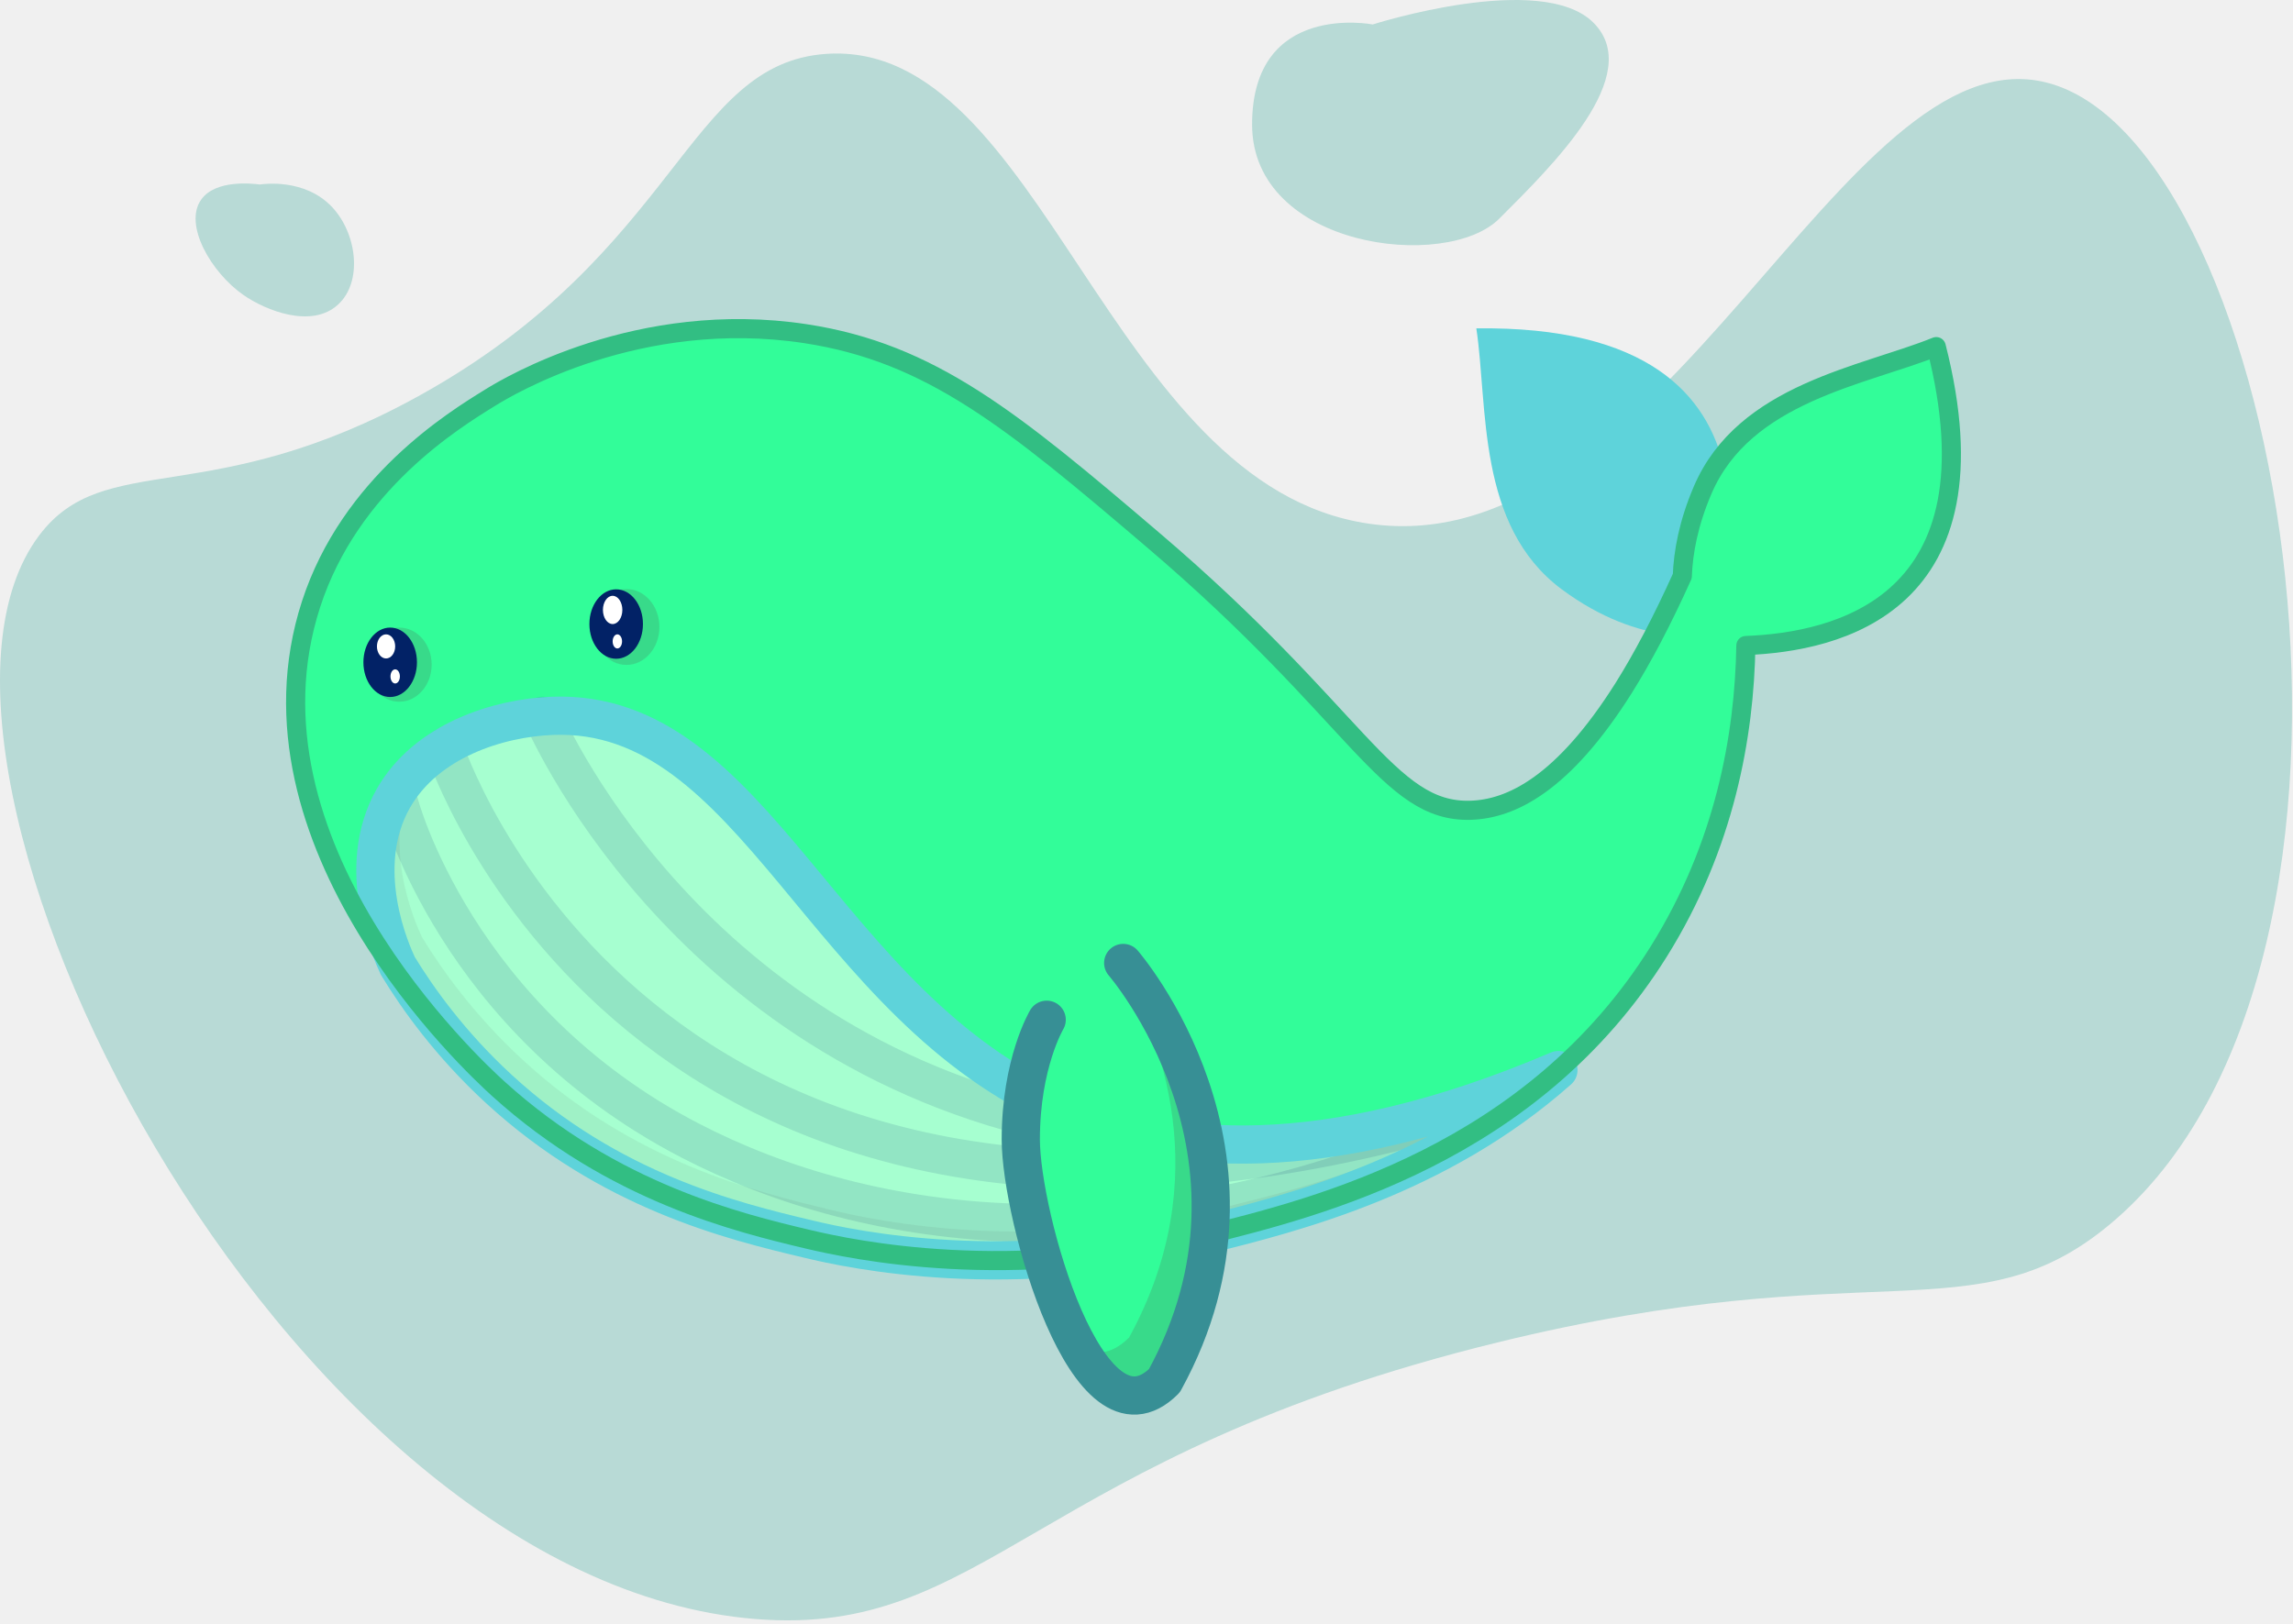
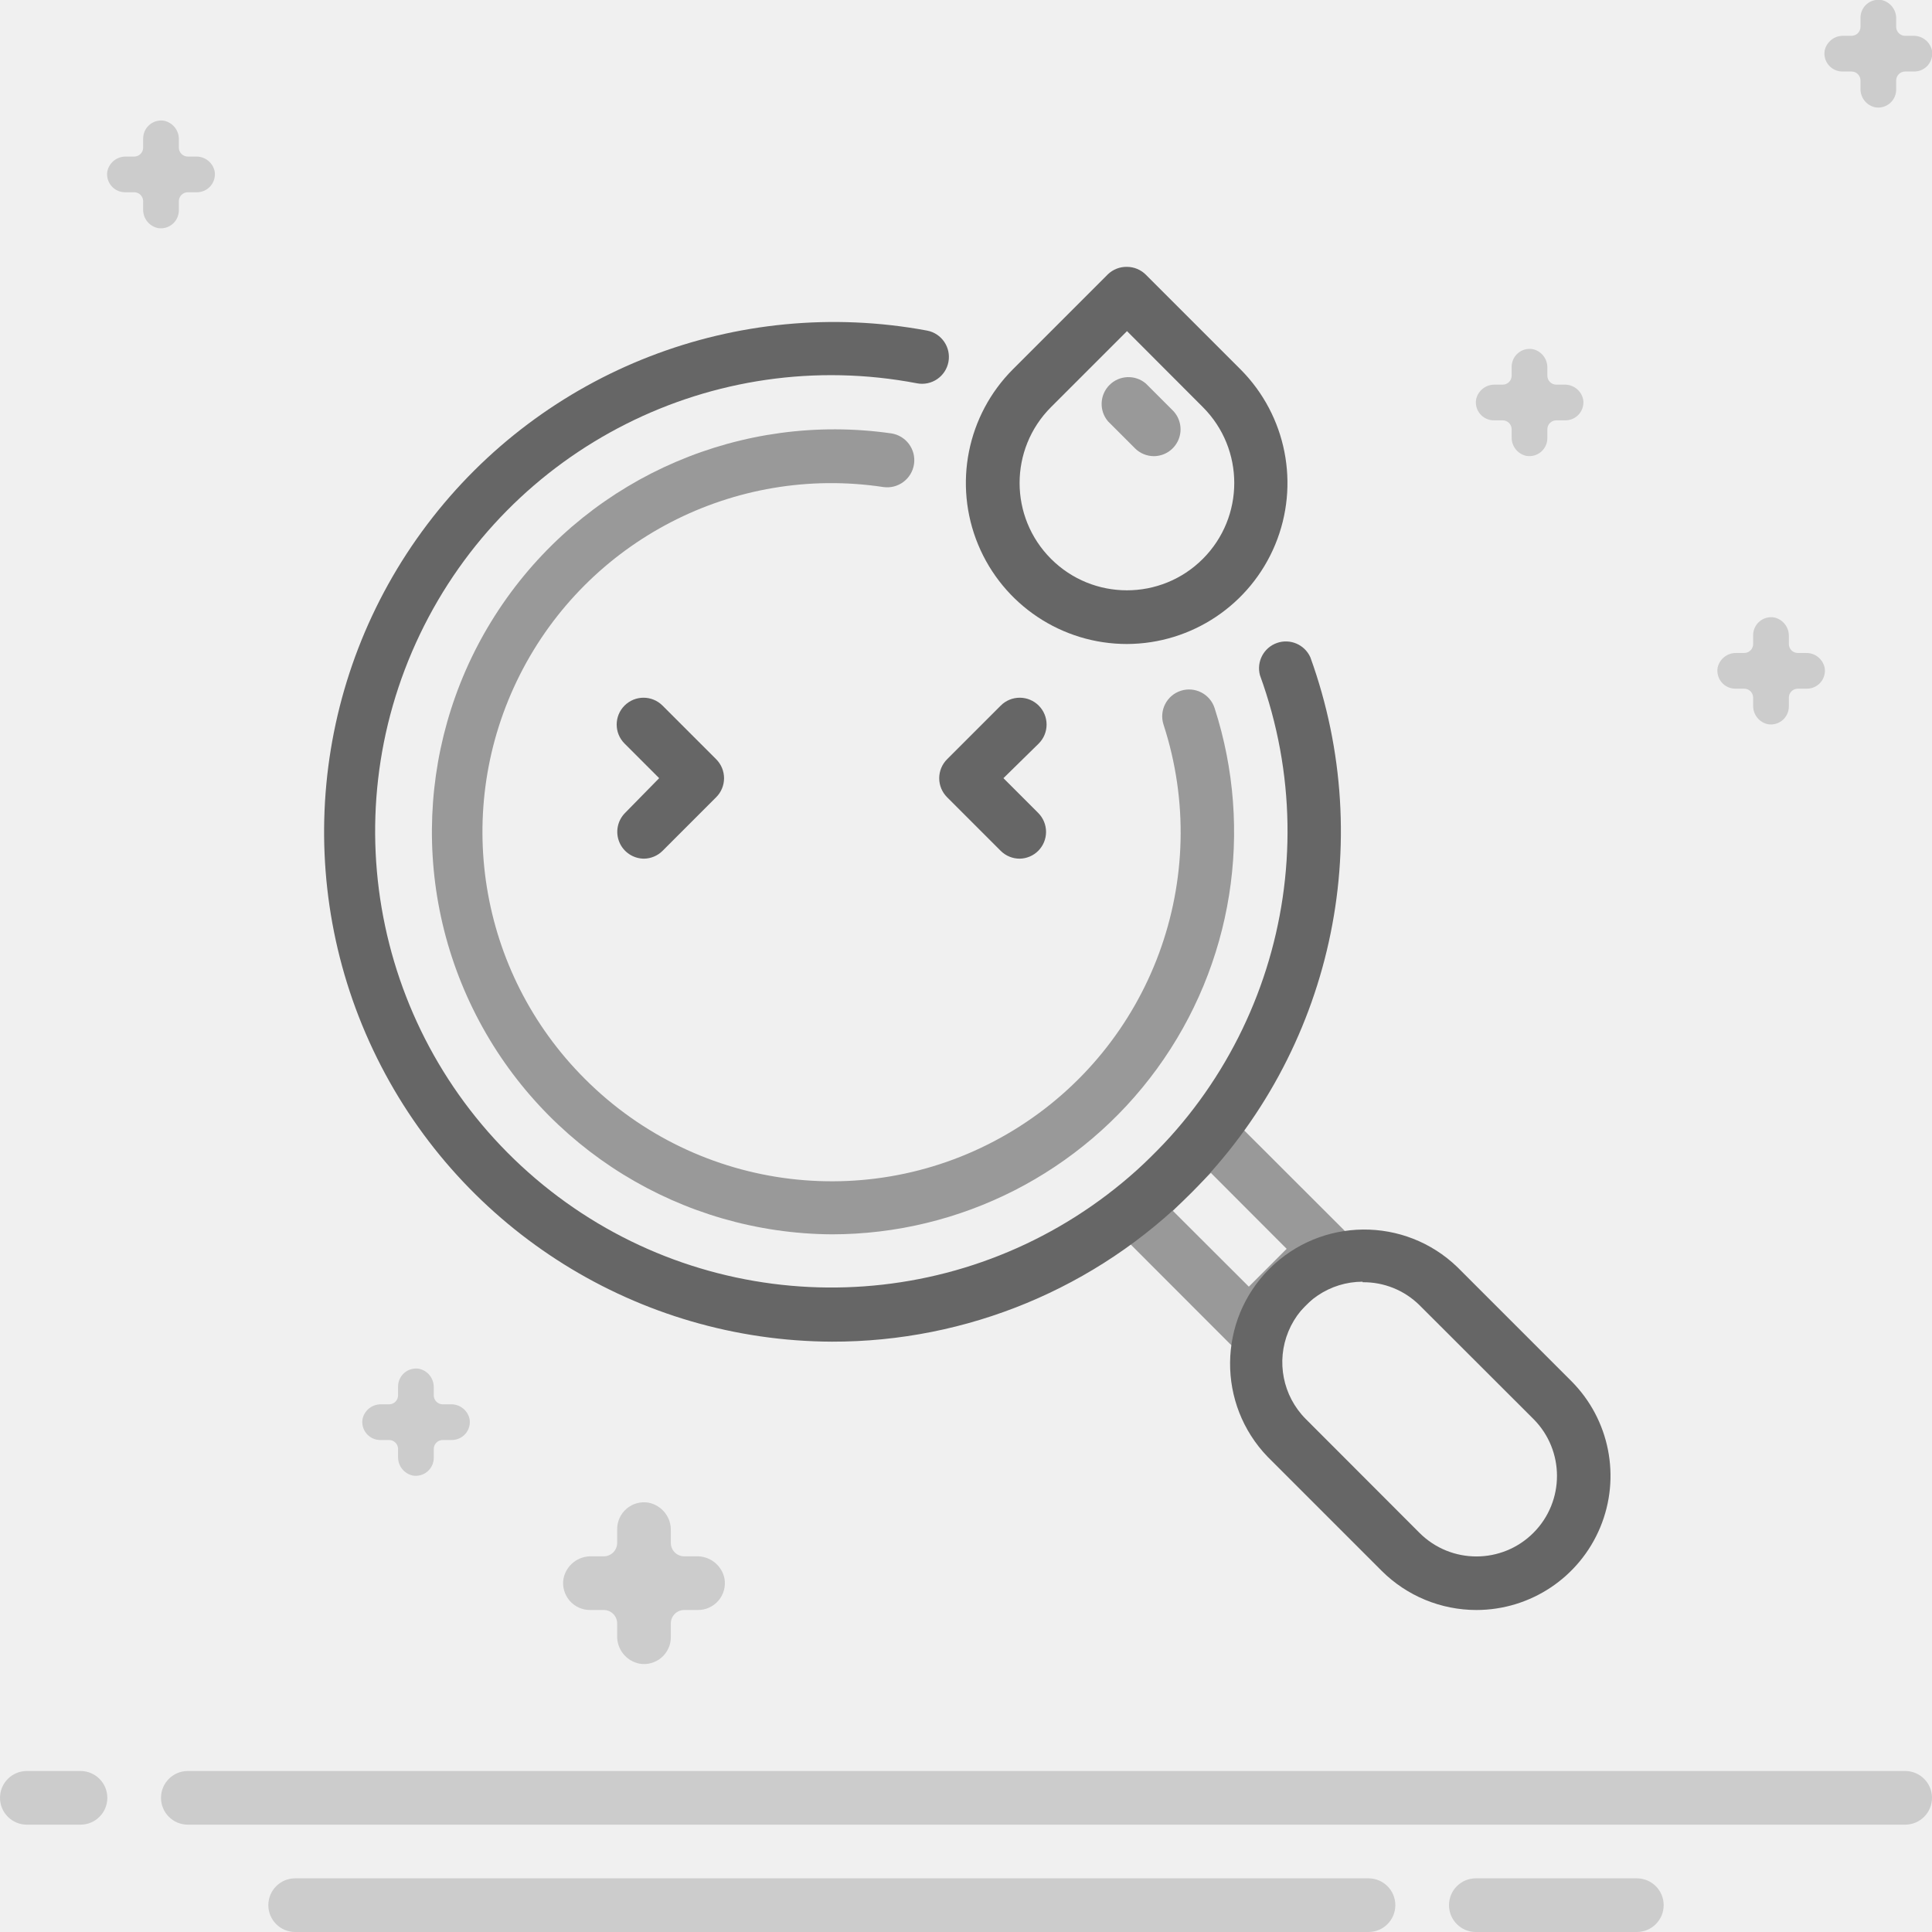
- <svg xmlns="http://www.w3.org/2000/svg" width="360" height="255" fill="none" viewBox="0 0 360 255">
-   <path fill="#27A092" d="M129.726 8.461C107.827 9.94 106.58 39.508 65.97 62.053C32.937 80.395 16.444 70.415 6.141 84.091C-20.562 119.572 44.025 248.239 118.638 254.245C154.859 257.156 162.343 228.65 235.062 210.817C293.875 196.403 309.999 209.893 331.158 192.337C380.731 151.219 358.555 22.183 321.225 12.943C289.255 4.996 261.396 88.942 214.965 82.243C173.94 76.329 163.683 6.151 129.726 8.461Z" opacity=".28" />
-   <path fill="#5ED3DA" d="M231.782 51.566C233.63 63.763 231.782 82.52 245.134 92.499C257.839 101.97 268.326 99.614 268.326 99.614C269.574 95.086 285.651 50.827 231.782 51.566Z" />
-   <path fill="#32FD99" d="M303.992 54.43C292.581 59.05 273.87 61.637 267.31 76.976C265.092 82.15 264.26 86.724 264.122 90.466C260.934 97.535 257.885 103.31 254.928 108.022C245.411 123.129 237.233 127.056 230.858 127.241C217.876 127.611 213.302 112.272 180.962 84.737C158.971 65.98 146.173 55.4 126.446 52.397C100.297 48.424 79.876 60.621 76.919 62.469C71.237 65.98 54.974 75.959 48.83 94.901C36.679 132.416 74.101 167.25 78.305 171.039C96.277 187.301 115.958 192.014 126.815 194.601C133.838 196.264 158.601 201.577 189.278 193.954C206.926 189.565 240.56 181.203 260.426 149.417C270.821 132.785 273.87 115.46 274.101 101.369C288.377 100.815 314.341 95.04 303.992 54.43Z" />
-   <g opacity=".15">
-     <g opacity=".15">
-       <g opacity=".15">
-         <path fill="#515151" d="M303.993 54.43C302.468 55.077 300.759 55.631 299.003 56.232C307.227 93.654 282.371 99.29 268.511 99.845C268.372 113.936 265.416 131.261 255.159 147.939C235.524 179.863 201.891 188.41 184.288 192.938C164.284 198.02 146.774 197.604 135.085 196.264C146.404 198.112 166.178 199.683 189.278 193.954C206.926 189.565 240.56 181.203 260.426 149.417C270.821 132.785 273.87 115.46 274.101 101.369C288.377 100.815 314.341 95.04 303.993 54.43Z" opacity=".15" />
-       </g>
-     </g>
-   </g>
-   <path fill="#515151" d="M62.69 110.194C65.497 110.194 67.772 107.587 67.772 104.372C67.772 101.158 65.497 98.551 62.69 98.551C59.883 98.551 57.608 101.158 57.608 104.372C57.608 107.587 59.883 110.194 62.69 110.194Z" opacity=".2" />
-   <path fill="#515151" d="M98.356 104.419C101.214 104.419 103.531 101.75 103.531 98.459C103.531 95.167 101.214 92.499 98.356 92.499C95.499 92.499 93.182 95.167 93.182 98.459C93.182 101.75 95.499 104.419 98.356 104.419Z" opacity=".2" />
-   <g opacity=".16">
-     <g opacity=".16">
-       <g opacity=".16">
-         <path fill="#515151" d="M70.683 71.432C73.177 69.907 94.014 58.08 120.209 61.36C143.632 64.317 159.248 77.853 174.402 91.02C203.461 116.246 218.384 134.679 231.782 132C238.065 130.752 242.085 127.472 248.691 117.031C249.015 116.523 249.338 116.015 249.615 115.506C242.362 124.515 235.986 127.103 230.858 127.241C217.876 127.611 213.302 112.272 180.962 84.737C158.971 65.98 146.173 55.4 126.446 52.397C100.297 48.424 79.876 60.621 76.92 62.469C72.115 65.426 59.872 72.956 52.434 86.539C59.271 78.5 67.079 73.695 70.683 71.432Z" opacity=".16" />
-       </g>
-     </g>
-   </g>
-   <path fill="#A6FFD0" d="M189.278 193.908C202.815 190.535 225.73 184.853 244.672 168.036C207.435 183.929 183.133 181.111 167.102 174.319C129.079 158.149 118.684 111.164 86.714 112.411C78.213 112.734 66.94 116.292 61.766 125.347C55.483 136.389 61.489 149.602 62.459 151.681C65.554 156.763 70.636 163.924 78.306 170.993C95.769 187.07 114.942 191.737 126.816 194.555C133.838 196.264 158.601 201.531 189.278 193.908Z" />
-   <path stroke="#022266" stroke-linecap="round" stroke-linejoin="round" stroke-miterlimit="10" stroke-width="6" d="M85.143 112.411C85.143 112.411 106.857 164.155 166.686 176.629" opacity=".12" />
-   <path fill="#515151" d="M193.067 189.38C162.39 197.003 137.627 191.737 130.604 190.027C118.731 187.163 99.558 182.543 82.094 166.465C74.425 159.397 69.343 152.236 66.248 147.154C65.277 145.075 59.271 131.861 65.555 120.82C65.647 120.635 65.786 120.45 65.924 120.219C64.307 121.697 62.921 123.407 61.812 125.347C55.529 136.389 61.535 149.602 62.505 151.681C65.601 156.763 70.683 163.924 78.352 170.993C95.816 187.07 114.989 191.737 126.862 194.555C133.884 196.218 158.648 201.531 189.324 193.908C202.861 190.535 225.776 184.853 244.718 168.036C243.332 168.637 241.946 169.191 240.56 169.745C223.42 181.804 204.709 186.47 193.067 189.38Z" opacity=".08" />
-   <path stroke="#022266" stroke-linecap="round" stroke-linejoin="round" stroke-miterlimit="10" stroke-width="6" d="M62.69 126.179C62.69 126.179 71.514 160.09 108.474 179.17C135.732 193.261 179.299 200.746 233.63 175.243" opacity=".12" />
-   <path stroke="#022266" stroke-linecap="round" stroke-linejoin="round" stroke-miterlimit="10" stroke-width="6" d="M69.712 117.354C69.712 117.354 99.927 210.817 226.007 175.936" opacity=".12" />
-   <path stroke="#5ED3DA" stroke-linecap="round" stroke-linejoin="round" stroke-miterlimit="10" stroke-width="6" d="M189.278 193.908C202.815 190.535 225.73 184.853 244.672 168.036C207.435 183.929 183.133 181.111 167.102 174.319C129.079 158.149 118.684 111.164 86.714 112.411C78.213 112.734 66.94 116.292 61.766 125.347C55.483 136.389 61.489 149.602 62.459 151.681C65.554 156.763 70.636 163.924 78.306 170.993C95.769 187.07 114.942 191.737 126.816 194.555C133.838 196.264 158.601 201.531 189.278 193.908Z" />
-   <path fill="#022266" d="M61.258 109.454C63.58 109.454 65.462 107.014 65.462 104.003C65.462 100.992 63.58 98.551 61.258 98.551C58.936 98.551 57.054 100.992 57.054 104.003C57.054 107.014 58.936 109.454 61.258 109.454Z" />
-   <path fill="#fff" d="M60.611 103.402C61.402 103.402 62.043 102.554 62.043 101.508C62.043 100.462 61.402 99.614 60.611 99.614C59.82 99.614 59.179 100.462 59.179 101.508C59.179 102.554 59.82 103.402 60.611 103.402Z" />
-   <path fill="#022266" d="M96.739 103.448C99.061 103.448 100.944 101.008 100.944 97.997C100.944 94.986 99.061 92.545 96.739 92.545C94.417 92.545 92.535 94.986 92.535 97.997C92.535 101.008 94.417 103.448 96.739 103.448Z" />
-   <path fill="#fff" d="M96.185 97.997C97.027 97.997 97.709 97.004 97.709 95.779C97.709 94.554 97.027 93.561 96.185 93.561C95.343 93.561 94.66 94.554 94.66 95.779C94.66 97.004 95.343 97.997 96.185 97.997Z" />
-   <path fill="#fff" d="M96.924 101.831C97.332 101.831 97.663 101.335 97.663 100.723C97.663 100.11 97.332 99.614 96.924 99.614C96.516 99.614 96.185 100.11 96.185 100.723C96.185 101.335 96.516 101.831 96.924 101.831Z" />
-   <path fill="#fff" d="M62.043 107.329C62.452 107.329 62.783 106.833 62.783 106.22C62.783 105.608 62.452 105.112 62.043 105.112C61.635 105.112 61.304 105.608 61.304 106.22C61.304 106.833 61.635 107.329 62.043 107.329Z" />
-   <path stroke="#32BE83" stroke-linecap="round" stroke-linejoin="round" stroke-miterlimit="10" stroke-width="3" d="M303.992 54.43C292.581 59.05 273.87 61.637 267.31 76.976C265.092 82.15 264.26 86.724 264.122 90.466C260.934 97.535 257.885 103.31 254.928 108.022C245.411 123.129 237.233 127.056 230.858 127.241C217.876 127.611 213.302 112.272 180.962 84.737C158.971 65.98 146.173 55.4 126.446 52.397C100.297 48.424 79.876 60.621 76.919 62.469C71.237 65.98 54.974 75.959 48.83 94.901C36.679 132.416 74.101 167.25 78.305 171.039C96.277 187.301 115.958 192.014 126.815 194.601C133.838 196.264 158.601 201.577 189.278 193.954C206.926 189.565 240.56 181.203 260.426 149.417C270.821 132.785 273.87 115.46 274.101 101.369C288.377 100.815 314.341 95.04 303.992 54.43Z" />
-   <path fill="#32FD99" d="M176.342 151.219C176.342 151.219 202.352 181.203 182.81 216.823C170.798 228.835 160.264 190.951 160.264 178.939C160.264 166.927 164.33 160.136 164.33 160.136" />
-   <path fill="#515151" d="M176.342 151.219L175.742 151.635C182.163 162.631 191.034 184.899 177.266 210.032C174.448 212.85 171.722 212.942 169.181 211.233C173.016 218.117 177.821 221.859 182.81 216.823C202.353 181.203 176.342 151.219 176.342 151.219Z" opacity=".2" />
-   <path stroke="#378F95" stroke-linecap="round" stroke-linejoin="round" stroke-miterlimit="10" stroke-width="6" d="M176.342 151.219C176.342 151.219 202.352 181.203 182.81 216.823C170.798 228.835 160.264 190.951 160.264 178.939C160.264 166.927 164.33 160.136 164.33 160.136" />
-   <path fill="#27A092" d="M215.52 3.841C215.52 3.841 196.578 0.145 196.578 19.549C196.578 38.953 227.07 42.649 235.386 34.333C243.702 26.017 258.347 11.741 250.17 3.564C241.992 -4.614 215.52 3.841 215.52 3.841Z" opacity=".28" />
-   <path fill="#27A092" d="M40.791 28.974C39.728 28.835 33.861 28.142 31.597 31.33C28.779 35.257 33.122 42.788 38.25 46.345C41.715 48.748 48.922 51.658 53.08 47.824C56.961 44.266 56.083 36.689 52.11 32.485C47.86 28.004 41.438 28.882 40.791 28.974Z" opacity=".28" />
+ <svg xmlns="http://www.w3.org/2000/svg" id="图层_1" data-name="图层 1" viewBox="0 0 144 144">
+   <defs>
+     <style>.cls-1{fill:#999;}.cls-2{fill:#ccc;}.cls-3{fill:#666;}</style>
+   </defs>
+   <path class="cls-1" d="M93.08,100.73a2,2,0,0,1-1.42-.58l-8.48-8.49a2,2,0,0,1,0-2.83l5.65-5.65a2,2,0,0,1,2.83,0l8.49,8.48a2,2,0,0,1,.58,1.42,2,2,0,0,1-.58,1.41l-5.66,5.66A2,2,0,0,1,93.08,100.73ZM87.42,90.25l5.66,5.65,2.82-2.82-5.65-5.66Z" />
+   <path class="cls-2" d="M6,136H2a2,2,0,0,1,0-4H6a2,2,0,0,1,0,4Z" />
+   <path class="cls-2" d="M142,136H14a2,2,0,0,1,0-4H142a2,2,0,0,1,0,4Z" />
+   <path class="cls-2" d="M102,144H22a2,2,0,0,1,0-4h80a2,2,0,0,1,0,4Z" />
+   <path class="cls-2" d="M122,144H110a2,2,0,0,1,0-4h12a2,2,0,0,1,0,4Z" />
+   <path class="cls-2" d="M51.88,116H51a1,1,0,0,1-1-1v-.88A2.07,2.07,0,0,0,48.34,112,2,2,0,0,0,46,114v1a1,1,0,0,1-1,1h-.88A2.07,2.07,0,0,0,42,117.66,2,2,0,0,0,44,120h1a1,1,0,0,1,1,1v.88A2.07,2.07,0,0,0,47.66,124,2,2,0,0,0,50,122v-1a1,1,0,0,1,1-1h1a2,2,0,0,0,2-2.34A2.07,2.07,0,0,0,51.88,116Z" />
+   <path class="cls-2" d="M142.59,2.67H142a.67.67,0,0,1-.67-.67V1.41A1.39,1.39,0,0,0,140.23,0a1.34,1.34,0,0,0-1.56,1.31V2a.67.67,0,0,1-.67.67h-.59A1.39,1.39,0,0,0,136,3.77a1.34,1.34,0,0,0,1.31,1.56H138a.67.67,0,0,1,.67.67v.59A1.39,1.39,0,0,0,139.77,8a1.34,1.34,0,0,0,1.56-1.31V6a.67.67,0,0,1,.67-.67h.67A1.34,1.34,0,0,0,144,3.77,1.39,1.39,0,0,0,142.59,2.67Z" />
+   <path class="cls-2" d="M14.59,11.67H14a.67.67,0,0,1-.67-.67v-.59A1.39,1.39,0,0,0,12.23,9a1.34,1.34,0,0,0-1.56,1.31V11a.67.67,0,0,1-.67.67H9.41A1.39,1.39,0,0,0,8,12.77a1.34,1.34,0,0,0,1.31,1.56H10a.67.67,0,0,1,.67.67v.59A1.39,1.39,0,0,0,11.77,17a1.34,1.34,0,0,0,1.56-1.31V15a.67.67,0,0,1,.67-.67h.67A1.34,1.34,0,0,0,16,12.77,1.39,1.39,0,0,0,14.59,11.67Z" />
+   <path class="cls-2" d="M116.59,28.67H116a.67.67,0,0,1-.67-.67v-.59a1.39,1.39,0,0,0-1.1-1.39,1.34,1.34,0,0,0-1.56,1.31V28a.67.67,0,0,1-.67.67h-.59a1.39,1.39,0,0,0-1.39,1.1,1.34,1.34,0,0,0,1.31,1.56H112a.67.67,0,0,1,.67.67v.59a1.39,1.39,0,0,0,1.1,1.39,1.34,1.34,0,0,0,1.56-1.31V32a.67.67,0,0,1,.67-.67h.67A1.34,1.34,0,0,0,118,29.77,1.39,1.39,0,0,0,116.59,28.67Z" />
+   <path class="cls-2" d="M134.59,48.67H134a.67.67,0,0,1-.67-.67v-.59a1.39,1.39,0,0,0-1.1-1.39,1.34,1.34,0,0,0-1.56,1.31V48a.67.67,0,0,1-.67.67h-.59a1.39,1.39,0,0,0-1.39,1.1,1.34,1.34,0,0,0,1.31,1.56H130a.67.67,0,0,1,.67.67v.59a1.39,1.39,0,0,0,1.1,1.39,1.34,1.34,0,0,0,1.56-1.31V52a.67.67,0,0,1,.67-.67h.67A1.34,1.34,0,0,0,136,49.77,1.39,1.39,0,0,0,134.59,48.67Z" />
+   <path class="cls-2" d="M33.59,104.67H33a.67.67,0,0,1-.67-.67v-.59a1.39,1.39,0,0,0-1.1-1.39,1.34,1.34,0,0,0-1.56,1.31V104a.67.67,0,0,1-.67.67h-.59a1.39,1.39,0,0,0-1.39,1.1,1.34,1.34,0,0,0,1.31,1.56H29a.67.67,0,0,1,.67.67v.59a1.39,1.39,0,0,0,1.1,1.39,1.34,1.34,0,0,0,1.56-1.31V108a.67.67,0,0,1,.67-.67h.67A1.34,1.34,0,0,0,35,105.77,1.39,1.39,0,0,0,33.59,104.67Z" />
+   <path class="cls-3" d="M84,48a12,12,0,0,1-8.49-20.49l7.07-7.07A2,2,0,0,1,84,19.89h0a2,2,0,0,1,1.41.59l7.07,7.07A12,12,0,0,1,84,48Zm0-23.32-5.66,5.66a8,8,0,1,0,11.31,0h0Z" />
+   <path class="cls-3" d="M62,100A38,38,0,1,1,69.1,24.64a2,2,0,0,1-.75,3.93A34,34,0,1,0,93.91,50.33,2,2,0,0,1,97.67,49a38.13,38.13,0,0,1-8.84,39.87A37.73,37.73,0,0,1,62,100Z" />
+   <path class="cls-1" d="M62,92A30,30,0,1,1,66.42,32.3a2,2,0,0,1-.59,4,26,26,0,0,0-22.25,44.1A26,26,0,0,0,86.72,54a2,2,0,1,1,3.81-1.22A30,30,0,0,1,62,92Z" />
+   <path class="cls-3" d="M76,64a2,2,0,0,1-1.41-.58l-4-4a2,2,0,0,1,0-2.83l4-4a2,2,0,0,1,2.83,0,2,2,0,0,1,0,2.83L74.79,58l2.59,2.59a2,2,0,0,1,0,2.83A2,2,0,0,1,76,64ZM48,64a2,2,0,0,1-1.41-3.41L49.13,58l-2.58-2.58a2,2,0,0,1,2.83-2.83l4,4a2,2,0,0,1,0,2.83l-4,4A2,2,0,0,1,48,64Z" />
+   <path class="cls-3" d="M110.05,120a10,10,0,0,1-7.07-2.92l-8.49-8.49a10,10,0,0,1,14.14-14.14l8.49,8.49A10,10,0,0,1,110.05,120Zm-8.49-24.47a6,6,0,0,0-4.24,10.23l8.48,8.49a6,6,0,0,0,8.49-8.49l-8.49-8.48A5.93,5.93,0,0,0,101.56,95.57Z" />
+   <path class="cls-1" d="M86,34a2,2,0,0,1-1.41-.59l-2-2a2,2,0,0,1,2.82-2.82l2,2A2,2,0,0,1,86,34Z" />
</svg>
